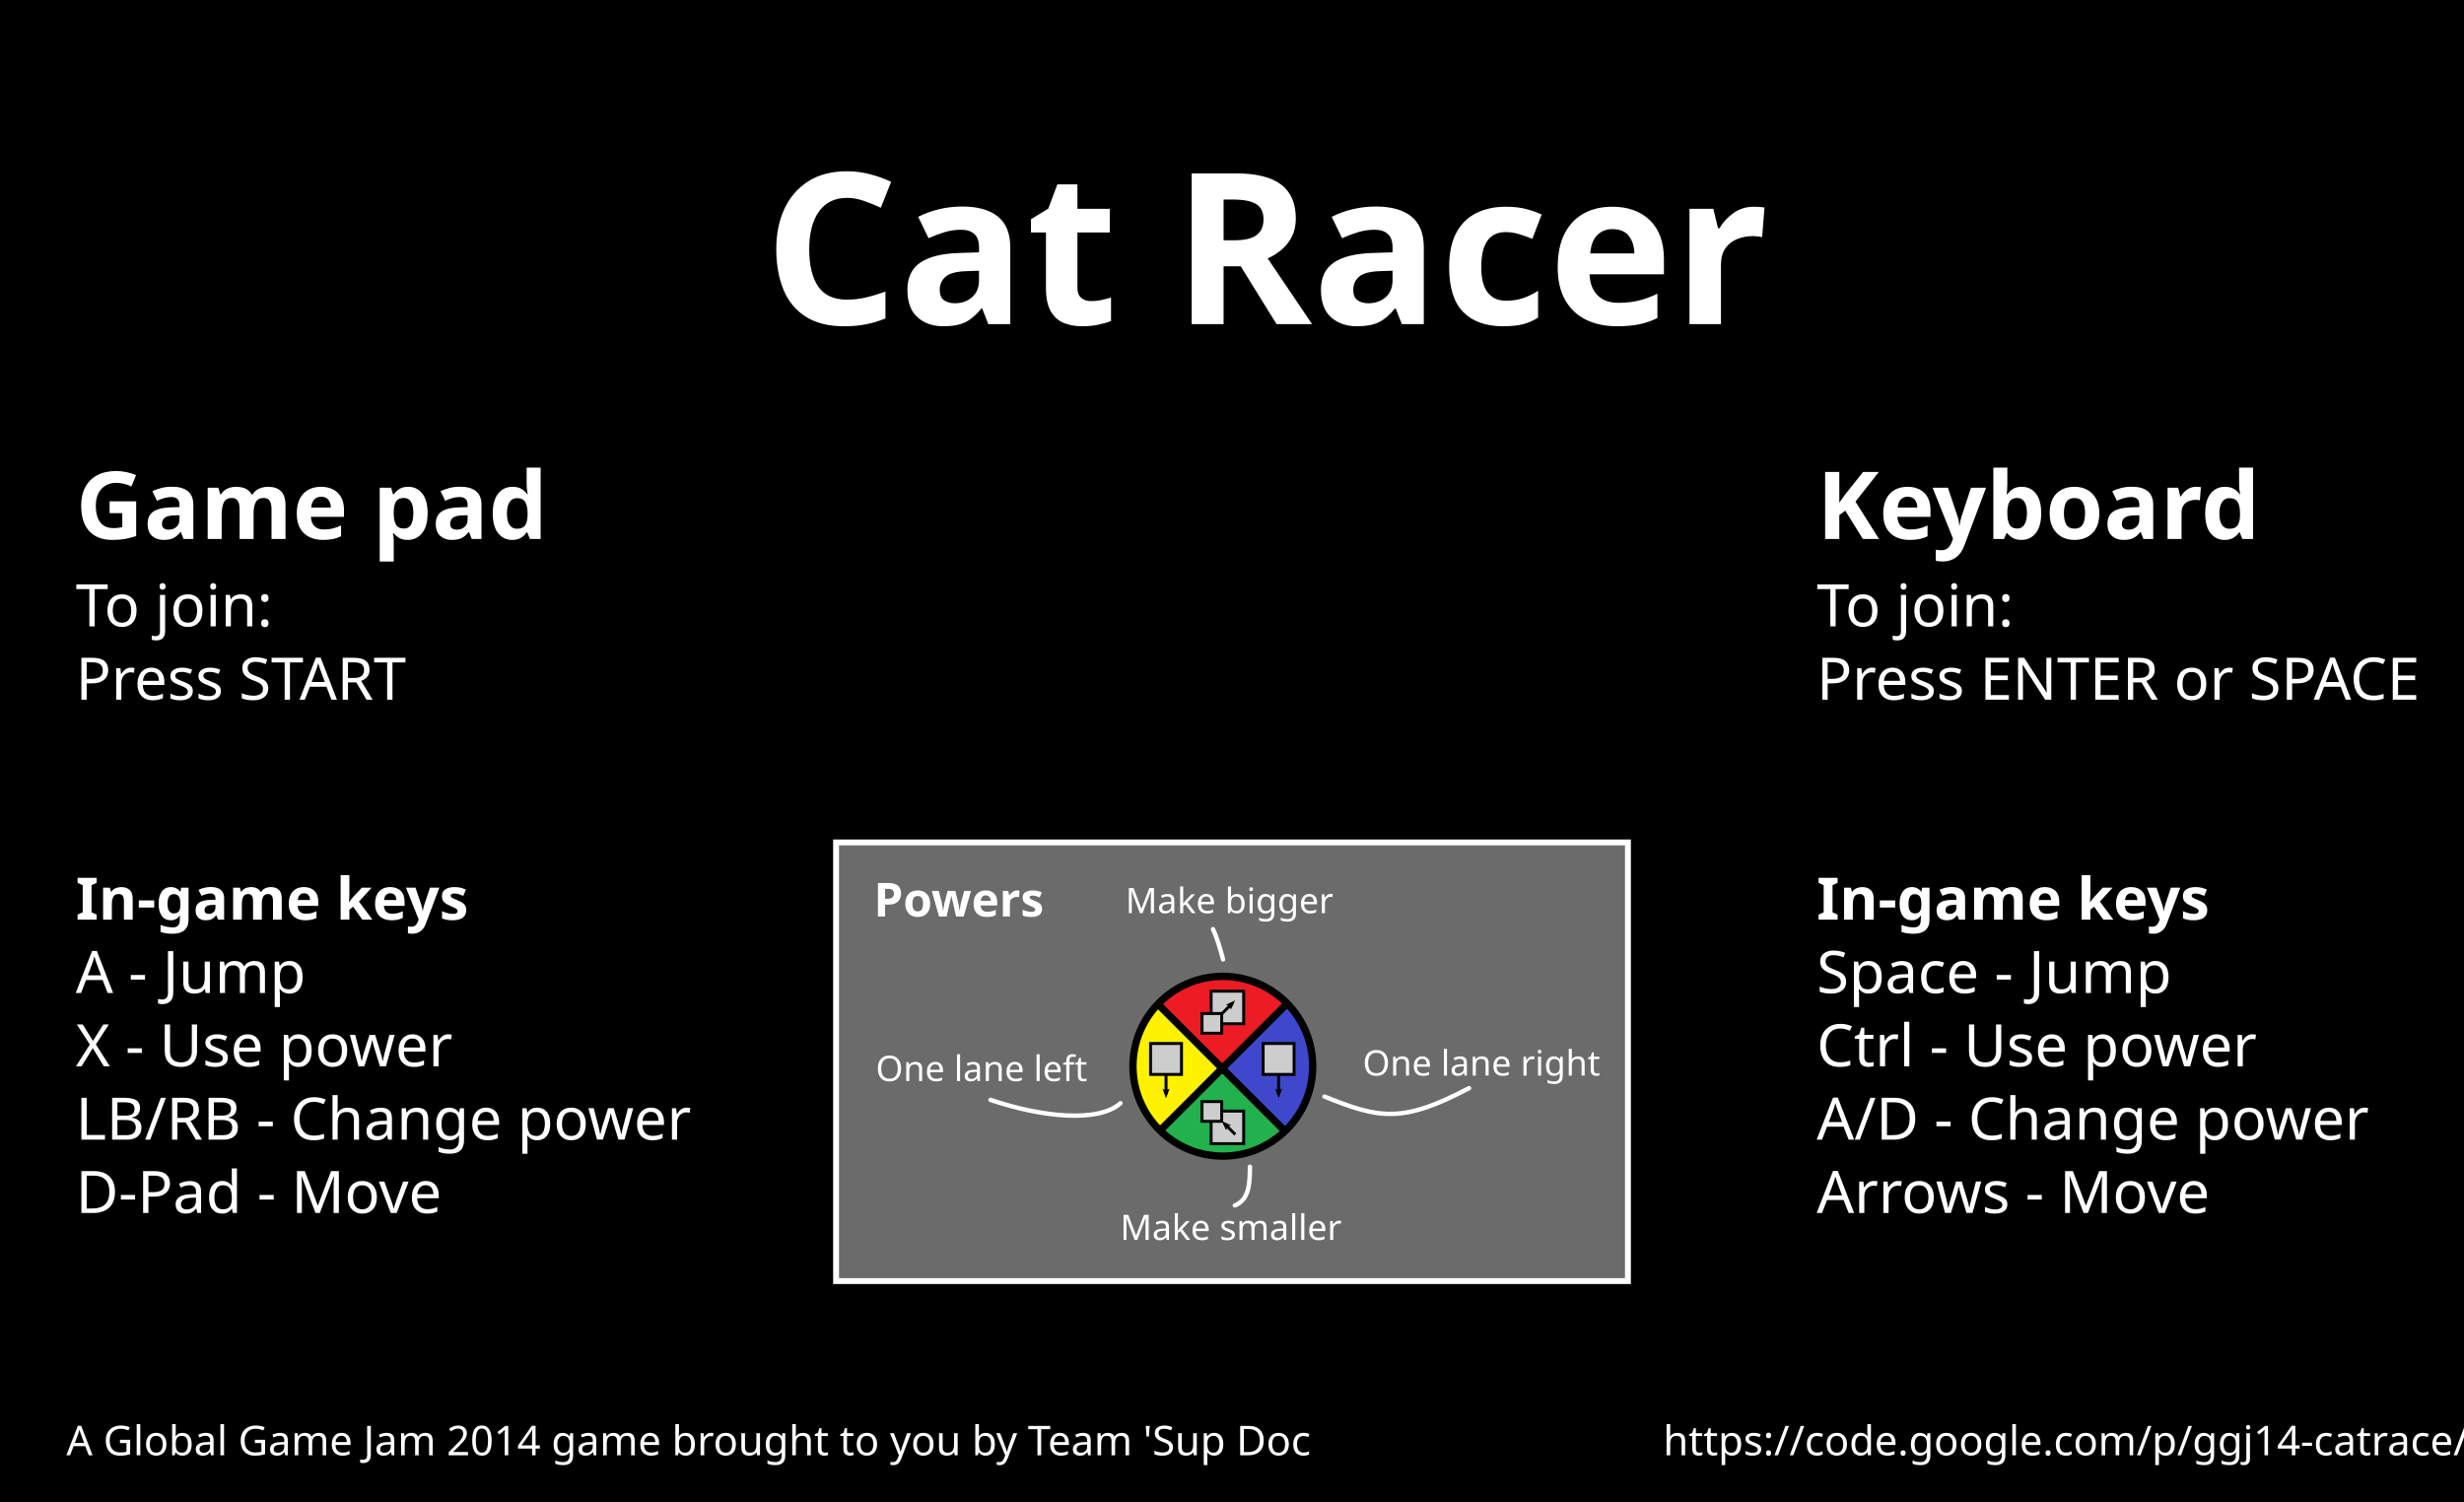
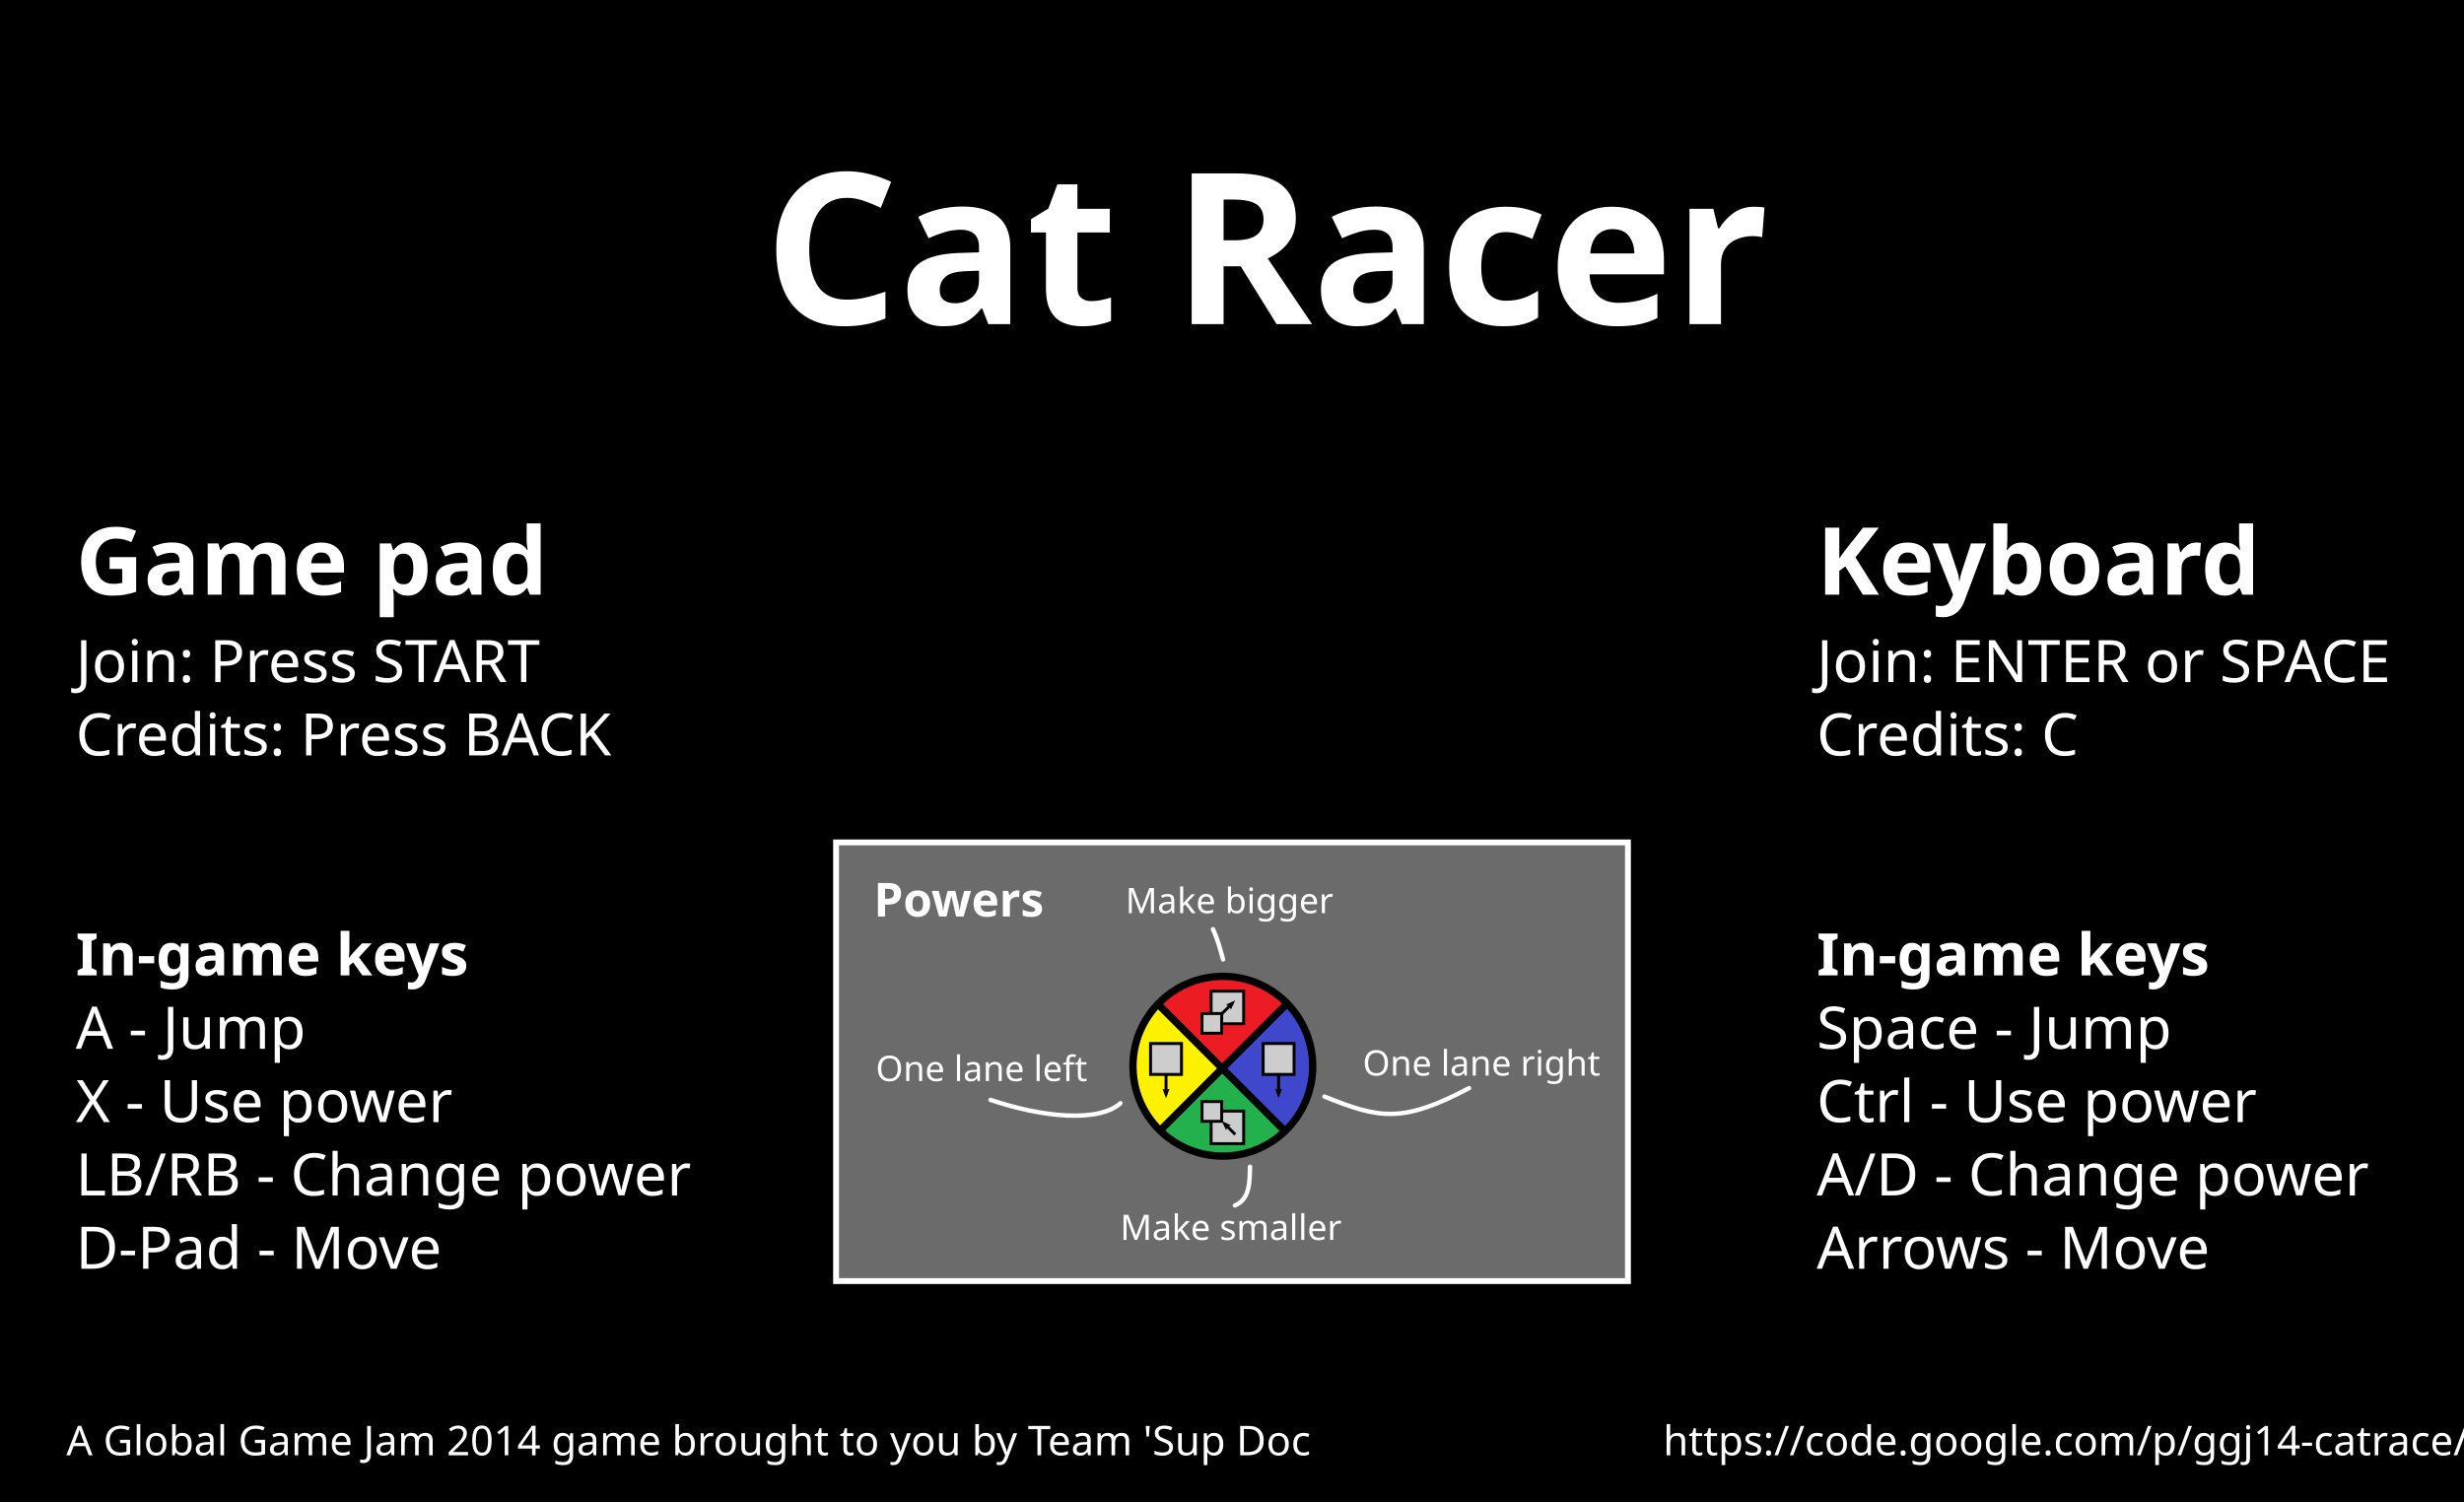
<svg xmlns="http://www.w3.org/2000/svg" width="1680" height="1024" id="svg2" version="1.1">
  <defs id="defs4">
    <clipPath clipPathUnits="userSpaceOnUse" id="clipPath3879">
      <path style="fill:#ffffff;fill-opacity:1" id="path3881" d="m 891.987,528.77 a 63.068,63.068 0 1 1 -126.137,0 63.068,63.068 0 1 1 126.137,0 z" transform="translate(0,28.36217)" />
    </clipPath>
    <marker orient="auto" refY="0" refX="0" id="Arrow2Send" style="overflow:visible">
      <path id="path3834" style="fill-rule:evenodd;stroke-width:0.625;stroke-linejoin:round" d="M 8.719,4.034 -2.207,0.016 8.719,-4.002 c -1.745,2.372 -1.735,5.617 -6e-7,8.035 z" transform="matrix(-0.3,0,0,-0.3,0.69,0)" />
    </marker>
    <marker orient="auto" refY="0" refX="0" id="marker5761" style="overflow:visible">
      <path id="path5763" style="fill-rule:evenodd;stroke-width:0.625;stroke-linejoin:round" d="M 8.719,4.034 -2.207,0.016 8.719,-4.002 c -1.745,2.372 -1.735,5.617 -6e-7,8.035 z" transform="matrix(-0.3,0,0,-0.3,0.69,0)" />
    </marker>
    <marker orient="auto" refY="0" refX="0" id="Arrow2Sstart" style="overflow:visible">
      <path id="path3831" style="fill-rule:evenodd;stroke-width:0.625;stroke-linejoin:round" d="M 8.719,4.034 -2.207,0.016 8.719,-4.002 c -1.745,2.372 -1.735,5.617 -6e-7,8.035 z" transform="matrix(0.3,0,0,0.3,-0.69,0)" />
    </marker>
    <marker orient="auto" refY="0" refX="0" id="Arrow2Send-8-6" style="overflow:visible">
      <path id="path3834-8-14" style="fill-rule:evenodd;stroke-width:0.625;stroke-linejoin:round" d="M 8.719,4.034 -2.207,0.016 8.719,-4.002 c -1.745,2.372 -1.735,5.617 -6e-7,8.035 z" transform="matrix(-0.3,0,0,-0.3,0.69,0)" />
    </marker>
  </defs>
  <g id="layer3" style="display:inline">
    <rect transform="translate(0,-28.36217)" style="fill:#000000;fill-opacity:1;fill-rule:evenodd;stroke:#000000;stroke-width:1px;stroke-linecap:butt;stroke-linejoin:miter;stroke-opacity:1" id="rect2996" width="1680" height="1024" x="0" y="28.362" />
  </g>
  <g id="layer1" transform="translate(0,-28.36217)">
    <text xml:space="preserve" style="font-size:40px;font-style:normal;font-variant:normal;font-weight:bold;font-stretch:normal;line-height:125%;letter-spacing:0px;word-spacing:0px;fill:#000000;fill-opacity:1;stroke:none;font-family:Lao UI;-inkscape-font-specification:Lao UI Bold" x="520.922" y="249.386" id="text3766">
      <tspan id="tspan3768" x="520.922" y="249.386" style="font-size:144px;font-weight:bold;fill:#ffffff;fill-opacity:1;-inkscape-font-specification:Lao UI Bold;font-family:Lao UI;font-style:normal;font-stretch:normal;font-variant:normal">Cat Racer</tspan>
    </text>
-     <g id="g4088">
+     <g id="g4088" transform="translate(0,38)">
      <text id="text3770" y="395.856" x="51.62" style="font-size:40px;font-style:normal;font-variant:normal;font-weight:normal;font-stretch:normal;line-height:125%;letter-spacing:0px;word-spacing:0px;fill:#000000;fill-opacity:1;stroke:none;font-family:Miramonte;-inkscape-font-specification:Miramonte" xml:space="preserve">
        <tspan id="tspan3782" style="font-size:64px;font-style:normal;font-variant:normal;font-weight:bold;font-stretch:normal;fill:#ffffff;fill-opacity:1;font-family:Lao UI;-inkscape-font-specification:Lao UI Bold" y="395.856" x="51.62">Game pad</tspan>
-         <tspan id="tspan3774" style="font-style:normal;font-variant:normal;font-weight:normal;font-stretch:normal;fill:#ffffff;fill-opacity:1;font-family:Lao UI;-inkscape-font-specification:Lao UI Bold" y="455.436" x="51.62">To join:</tspan>
-         <tspan id="tspan3786" style="font-style:normal;font-variant:normal;font-weight:normal;font-stretch:normal;fill:#ffffff;fill-opacity:1;font-family:Lao UI;-inkscape-font-specification:Lao UI Bold" y="505.436" x="51.62">Press START</tspan>
+         <tspan id="tspan3786" style="font-style:normal;font-variant:normal;font-weight:normal;font-stretch:normal;fill:#ffffff;fill-opacity:1;font-family:Lao UI;-inkscape-font-specification:Lao UI Bold" y="455.436" x="51.62">Join: Press START</tspan>
+         <tspan style="font-style:normal;font-variant:normal;font-weight:normal;font-stretch:normal;fill:#ffffff;fill-opacity:1;font-family:Lao UI;-inkscape-font-specification:Lao UI Bold" y="505.436" x="51.62" id="tspan3155">Credits: Press BACK</tspan>
        <tspan id="tspan6469" style="font-style:normal;font-variant:normal;font-weight:bold;font-stretch:normal;fill:#ffffff;fill-opacity:1;font-family:Lao UI;-inkscape-font-specification:Lao UI Bold" y="555.436" x="51.62" />
        <tspan id="tspan3776" style="font-style:normal;font-variant:normal;font-weight:bold;font-stretch:normal;fill:#ffffff;fill-opacity:1;font-family:Lao UI;-inkscape-font-specification:Lao UI Bold" y="605.436" x="51.62" />
        <tspan id="tspan3778" style="font-style:normal;font-variant:normal;font-weight:bold;font-stretch:normal;fill:#ffffff;fill-opacity:1;font-family:Lao UI;-inkscape-font-specification:Lao UI Bold" y="655.436" x="51.62">In-game keys</tspan>
        <tspan id="tspan3780" style="font-style:normal;font-variant:normal;font-weight:normal;font-stretch:normal;fill:#ffffff;fill-opacity:1;font-family:Lao UI;-inkscape-font-specification:Lao UI Bold" y="705.436" x="51.62">A - Jump</tspan>
        <tspan id="tspan3788" style="font-style:normal;font-variant:normal;font-weight:normal;font-stretch:normal;fill:#ffffff;fill-opacity:1;font-family:Lao UI;-inkscape-font-specification:Lao UI Bold" y="755.436" x="51.62">X - Use power</tspan>
        <tspan id="tspan3790" style="font-style:normal;font-variant:normal;font-weight:normal;font-stretch:normal;fill:#ffffff;fill-opacity:1;font-family:Lao UI;-inkscape-font-specification:Lao UI Bold" y="805.436" x="51.62">LB/RB - Change power</tspan>
        <tspan id="tspan3792" style="font-style:normal;font-variant:normal;font-weight:normal;font-stretch:normal;fill:#ffffff;fill-opacity:1;font-family:Lao UI;-inkscape-font-specification:Lao UI Bold" y="855.436" x="51.62">D-Pad - Move</tspan>
      </text>
      <text id="text3770-1" y="395.856" x="1238.654" style="font-size:40px;font-style:normal;font-variant:normal;font-weight:normal;font-stretch:normal;line-height:125%;letter-spacing:0px;word-spacing:0px;fill:#000000;fill-opacity:1;stroke:none;font-family:Miramonte;-inkscape-font-specification:Miramonte" xml:space="preserve">
        <tspan id="tspan3782-7" style="font-size:64px;font-style:normal;font-variant:normal;font-weight:bold;font-stretch:normal;fill:#ffffff;fill-opacity:1;font-family:Lao UI;-inkscape-font-specification:Lao UI Bold" y="395.856" x="1238.654">Keyboard</tspan>
-         <tspan id="tspan3774-4" style="font-style:normal;font-variant:normal;font-weight:normal;font-stretch:normal;fill:#ffffff;fill-opacity:1;font-family:Lao UI;-inkscape-font-specification:Lao UI Bold" y="455.436" x="1238.654">To join:</tspan>
-         <tspan id="tspan3786-0" style="font-style:normal;font-variant:normal;font-weight:normal;font-stretch:normal;fill:#ffffff;fill-opacity:1;font-family:Lao UI;-inkscape-font-specification:Lao UI Bold" y="505.436" x="1238.654">Press ENTER or SPACE</tspan>
+         <tspan id="tspan3786-0" style="font-style:normal;font-variant:normal;font-weight:normal;font-stretch:normal;fill:#ffffff;fill-opacity:1;font-family:Lao UI;-inkscape-font-specification:Lao UI Bold" y="455.436" x="1238.654">Join: ENTER or SPACE</tspan>
+         <tspan style="font-style:normal;font-variant:normal;font-weight:normal;font-stretch:normal;fill:#ffffff;fill-opacity:1;font-family:Lao UI;-inkscape-font-specification:Lao UI Bold" y="505.436" x="1238.654" id="tspan3159">Credits: C</tspan>
        <tspan id="tspan3776-9" style="font-style:normal;font-variant:normal;font-weight:bold;font-stretch:normal;fill:#ffffff;fill-opacity:1;font-family:Lao UI;-inkscape-font-specification:Lao UI Bold" y="555.436" x="1238.654" />
        <tspan id="tspan6471" style="font-style:normal;font-variant:normal;font-weight:bold;font-stretch:normal;fill:#ffffff;fill-opacity:1;font-family:Lao UI;-inkscape-font-specification:Lao UI Bold" y="605.436" x="1238.654" />
        <tspan id="tspan3778-4" style="font-style:normal;font-variant:normal;font-weight:bold;font-stretch:normal;fill:#ffffff;fill-opacity:1;font-family:Lao UI;-inkscape-font-specification:Lao UI Bold" y="655.436" x="1238.654">In-game keys</tspan>
        <tspan id="tspan3780-8" style="font-style:normal;font-variant:normal;font-weight:normal;font-stretch:normal;fill:#ffffff;fill-opacity:1;font-family:Lao UI;-inkscape-font-specification:Lao UI Bold" y="705.436" x="1238.654">Space - Jump</tspan>
        <tspan id="tspan3788-8" style="font-style:normal;font-variant:normal;font-weight:normal;font-stretch:normal;fill:#ffffff;fill-opacity:1;font-family:Lao UI;-inkscape-font-specification:Lao UI Bold" y="755.436" x="1238.654">Ctrl - Use power</tspan>
        <tspan id="tspan3790-2" style="font-style:normal;font-variant:normal;font-weight:normal;font-stretch:normal;fill:#ffffff;fill-opacity:1;font-family:Lao UI;-inkscape-font-specification:Lao UI Bold" y="805.436" x="1238.654">A/D - Change power</tspan>
        <tspan id="tspan3792-4" style="font-style:normal;font-variant:normal;font-weight:normal;font-stretch:normal;fill:#ffffff;fill-opacity:1;font-family:Lao UI;-inkscape-font-specification:Lao UI Bold" y="855.436" x="1238.654">Arrows - Move</tspan>
      </text>
    </g>
    <text xml:space="preserve" style="font-size:40px;font-style:normal;font-variant:normal;font-weight:normal;font-stretch:normal;line-height:125%;letter-spacing:0px;word-spacing:0px;fill:#000000;fill-opacity:1;stroke:none;font-family:Miramonte;-inkscape-font-specification:Miramonte" x="45.261" y="1020.619" id="text3839">
      <tspan id="tspan3841" x="45.261" y="1020.619" style="font-size:28px;font-style:normal;font-variant:normal;font-weight:normal;font-stretch:normal;fill:#ffffff;fill-opacity:1;font-family:Lao UI;-inkscape-font-specification:Lao UI">A Global Game Jam 2014 game brought to you by Team 'Sup Doc                                 https://code.google.com/p/ggj14-catrace/</tspan>
    </text>
  </g>
  <g id="layer2">
    <rect style="fill:#b7b7b7;fill-opacity:0.585;stroke:#ffffff;stroke-width:4;stroke-miterlimit:4;stroke-opacity:1;stroke-dasharray:none" id="rect5859" width="539.913" height="299.102" x="570.043" y="574.394" />
    <text xml:space="preserve" style="font-size:24px;font-style:normal;font-variant:normal;font-weight:normal;font-stretch:normal;text-align:start;line-height:125%;letter-spacing:0px;word-spacing:0px;writing-mode:lr-tb;text-anchor:start;fill:#000000;fill-opacity:1;stroke:none;font-family:Miramonte;-inkscape-font-specification:Miramonte" x="597.095" y="737.115" id="text3894">
      <tspan id="tspan3896" x="597.095" y="737.115" style="font-size:24px;font-style:normal;font-variant:normal;font-weight:normal;font-stretch:normal;text-align:start;line-height:125%;writing-mode:lr-tb;text-anchor:start;fill:#ffffff;fill-opacity:1;font-family:Lao UI;-inkscape-font-specification:Lao UI">One lane left</tspan>
    </text>
    <text xml:space="preserve" style="font-size:24px;font-style:normal;font-variant:normal;font-weight:normal;font-stretch:normal;text-align:start;line-height:125%;letter-spacing:0px;word-spacing:0px;writing-mode:lr-tb;text-anchor:start;fill:#000000;fill-opacity:1;stroke:none;font-family:Miramonte;-inkscape-font-specification:Miramonte" x="929.08" y="733.365" id="text3898">
      <tspan id="tspan3900" x="929.08" y="733.365" style="font-size:24px;font-style:normal;font-variant:normal;font-weight:normal;font-stretch:normal;text-align:start;line-height:125%;writing-mode:lr-tb;text-anchor:start;fill:#ffffff;fill-opacity:1;font-family:Lao UI;-inkscape-font-specification:Lao UI">One lane right</tspan>
    </text>
    <text xml:space="preserve" style="font-size:24px;font-style:normal;font-variant:normal;font-weight:normal;font-stretch:normal;text-align:start;line-height:125%;letter-spacing:0px;word-spacing:0px;writing-mode:lr-tb;text-anchor:start;fill:#000000;fill-opacity:1;stroke:none;font-family:Miramonte;-inkscape-font-specification:Miramonte" x="763.738" y="845.436" id="text3902">
      <tspan id="tspan3904" x="763.738" y="845.436" style="font-size:24px;font-style:normal;font-variant:normal;font-weight:normal;font-stretch:normal;text-align:start;line-height:125%;writing-mode:lr-tb;text-anchor:start;fill:#ffffff;fill-opacity:1;font-family:Lao UI;-inkscape-font-specification:Lao UI">Make smaller</tspan>
    </text>
    <text xml:space="preserve" style="font-size:24px;font-style:normal;font-variant:normal;font-weight:normal;font-stretch:normal;text-align:start;line-height:125%;letter-spacing:0px;word-spacing:0px;writing-mode:lr-tb;text-anchor:start;fill:#000000;fill-opacity:1;stroke:none;font-family:Miramonte;-inkscape-font-specification:Miramonte" x="767.371" y="622.629" id="text3906">
      <tspan id="tspan3908" x="767.371" y="622.629" style="font-size:24px;font-style:normal;font-variant:normal;font-weight:normal;font-stretch:normal;text-align:start;line-height:125%;writing-mode:lr-tb;text-anchor:start;fill:#ffffff;fill-opacity:1;font-family:Lao UI;-inkscape-font-specification:Lao UI">Make bigger</tspan>
    </text>
    <path style="fill:none;stroke:#ffffff;stroke-width:3;stroke-linecap:round;stroke-linejoin:miter;stroke-miterlimit:4;stroke-opacity:1;stroke-dasharray:none" d="m 763.955,752.233 c -15.008,13.384 -53.352,9.643 -88.616,-2.293" id="path3922" />
    <path style="fill:none;stroke:#ffffff;stroke-width:3;stroke-linecap:round;stroke-linejoin:miter;stroke-miterlimit:4;stroke-opacity:1;stroke-dasharray:none" d="m 827.024,633.536 c 3.055,6.603 4.978,13.643 6.88,20.641" id="path3924" />
    <path style="fill:none;stroke:#ffffff;stroke-width:3;stroke-linecap:round;stroke-linejoin:miter;stroke-miterlimit:4;stroke-opacity:1;stroke-dasharray:none" d="m 903.026,747.673 c 37.517,15.137 52.974,18.297 98.616,-5.733" id="path3926" />
    <path style="fill:none;stroke:#ffffff;stroke-width:3;stroke-linecap:round;stroke-linejoin:miter;stroke-miterlimit:4;stroke-opacity:1;stroke-dasharray:none" d="m 852.251,795.541 c -0.194,9.351 0.205,22.246 -10.32,26.374" id="path3928" />
    <g transform="translate(494.3559,590.3045)" id="g5725">
      <g id="g5666">
        <path style="fill:#fff200;fill-opacity:1;stroke:none" id="path2996-2" d="m 215.23,688.647 c -59.138,-59.138 -59.138,-155.019 0,-214.157 l 107.078,107.078 z" transform="matrix(0.4046692,0,0,0.4046692,208.9675,-98.64187)" />
        <path style="fill:#22b14c;fill-opacity:1;stroke:none" id="path2996-9" d="m 429.386,688.647 c -59.138,59.138 -155.019,59.138 -214.157,0 0,0 0,0 0,0 L 322.308,581.569 z" transform="matrix(0.4046692,0,0,0.4046692,208.9675,-98.64187)" />
        <path style="fill:#3f48cc;fill-opacity:1;stroke:none" id="path2996-8" d="m 429.386,474.49 c 59.138,59.138 59.138,155.019 10e-6,214.157 0,10e-6 0,10e-6 0,10e-6 L 322.308,581.569 z" transform="matrix(0.4046692,0,0,0.4046692,208.9675,-98.64187)" />
        <path style="fill:#ed1c24;fill-opacity:1;stroke:none" id="path2996-1" d="m 215.23,474.49 c 59.138,-59.138 155.019,-59.138 214.157,-1e-5 L 322.308,581.569 z" transform="matrix(0.4046692,0,0,0.4046692,208.9675,-98.64187)" />
        <path style="fill:none;stroke:#000000;stroke-width:12.356;stroke-linecap:round;stroke-miterlimit:4;stroke-opacity:1;stroke-dasharray:none" id="path2996" d="m 473.74,581.569 c 0,83.633 -67.798,151.432 -151.432,151.432 -83.633,0 -151.432,-67.798 -151.432,-151.432 0,-83.633 67.798,-151.432 151.432,-151.432 83.633,0 151.432,67.798 151.432,151.432 z" transform="matrix(0.4046692,0,0,0.4046692,208.9675,-98.64187)" />
        <path style="fill:none;stroke:#000000;stroke-width:5;stroke-linecap:butt;stroke-linejoin:miter;stroke-miterlimit:4;stroke-opacity:1;stroke-dasharray:none" d="m 295.284,94.497 86.555,86.555" id="path3766" />
        <path style="fill:none;stroke:#000000;stroke-width:5;stroke-linecap:butt;stroke-linejoin:miter;stroke-miterlimit:4;stroke-opacity:1;stroke-dasharray:none" d="M 382.648,94.497 296.093,181.051" id="path3766-1" />
      </g>
      <g id="g4241">
        <rect style="fill:#cdcdcd;fill-opacity:1;stroke:#000000;stroke-width:2;stroke-linecap:round;stroke-miterlimit:4;stroke-opacity:1;stroke-dasharray:none" id="rect3793" width="21.095" height="21.095" x="366.875" y="121.187" />
        <path style="fill:none;stroke:#000000;stroke-width:2;stroke-linecap:butt;stroke-linejoin:miter;stroke-miterlimit:4;stroke-opacity:1;stroke-dasharray:none;marker-end:url(#Arrow2Send)" d="m 377.423,142.626 0,13.185" id="path3795" />
      </g>
      <g id="g4303">
        <rect style="fill:#cdcdcd;fill-opacity:1;stroke:#000000;stroke-width:2;stroke-linecap:round;stroke-miterlimit:4;stroke-opacity:1;stroke-dasharray:none" id="rect3793-4" width="21.095" height="21.095" x="290.112" y="121.187" />
        <path style="fill:none;stroke:#000000;stroke-width:2;stroke-linecap:butt;stroke-linejoin:miter;stroke-miterlimit:4;stroke-opacity:1;stroke-dasharray:none;marker-end:url(#Arrow2Send)" d="m 300.659,142.626 0,13.185" id="path3795-5" />
      </g>
      <g transform="matrix(0.8811808,0,0,0.8811808,39.26398,20.81094)" id="g5146">
        <rect style="fill:#cdcdcd;fill-opacity:1;stroke:#000000;stroke-width:2.27;stroke-linecap:round;stroke-miterlimit:4;stroke-opacity:1;stroke-dasharray:none" id="rect3793-4-5-3" width="25.197" height="25.197" x="166.212" y="-356.716" transform="matrix(0,1,-1,0,0,0)" />
        <rect style="fill:#cdcdcd;fill-opacity:1;stroke:#000000;stroke-width:2.27;stroke-linecap:round;stroke-miterlimit:4;stroke-opacity:1;stroke-dasharray:none" id="rect3793-4-5-1-2" width="15.236" height="15.236" x="158.887" y="-339.723" transform="matrix(0,1,-1,0,0,0)" />
        <path style="fill:none;stroke:#000000;stroke-width:2.27;stroke-linecap:butt;stroke-linejoin:miter;stroke-miterlimit:4;stroke-opacity:1;stroke-dasharray:none;marker-start:url(#Arrow2Sstart);marker-end:none" d="m 342.016,176.122 8.204,8.204" id="path4332-2" />
      </g>
      <g id="g5654">
        <rect style="fill:#cdcdcd;fill-opacity:1;stroke:#000000;stroke-width:2;stroke-linecap:round;stroke-miterlimit:4;stroke-opacity:1;stroke-dasharray:none" id="rect3793-4-5-3-5" width="22.203" height="22.203" x="-107.724" y="-353.595" transform="matrix(0,-1,-1,0,0,0)" />
        <rect style="fill:#cdcdcd;fill-opacity:1;stroke:#000000;stroke-width:2;stroke-linecap:round;stroke-miterlimit:4;stroke-opacity:1;stroke-dasharray:none" id="rect3793-4-5-1-2-7" width="13.425" height="13.425" x="-114.178" y="-338.621" transform="matrix(0,-1,-1,0,0,0)" />
        <path style="fill:none;stroke:#000000;stroke-width:2;stroke-linecap:butt;stroke-linejoin:miter;stroke-miterlimit:4;stroke-opacity:1;stroke-dasharray:none;marker-start:none;marker-end:url(#Arrow2Send-8-6)" d="m 338.642,100.991 7.229,-7.229" id="path4332-2-6" />
      </g>
    </g>
    <text xml:space="preserve" style="font-size:40px;font-style:normal;font-variant:normal;font-weight:normal;font-stretch:normal;line-height:125%;letter-spacing:0px;word-spacing:0px;fill:#ffffff;fill-opacity:1;stroke:none;font-family:Miramonte;-inkscape-font-specification:Miramonte" x="595.724" y="624.923" id="text6465">
      <tspan id="tspan6467" x="595.724" y="624.923" style="font-size:32px;font-style:normal;font-variant:normal;font-weight:bold;font-stretch:normal;fill:#ffffff;fill-opacity:1;font-family:Lao UI;-inkscape-font-specification:Lao UI Bold">Powers</tspan>
    </text>
  </g>
</svg>
